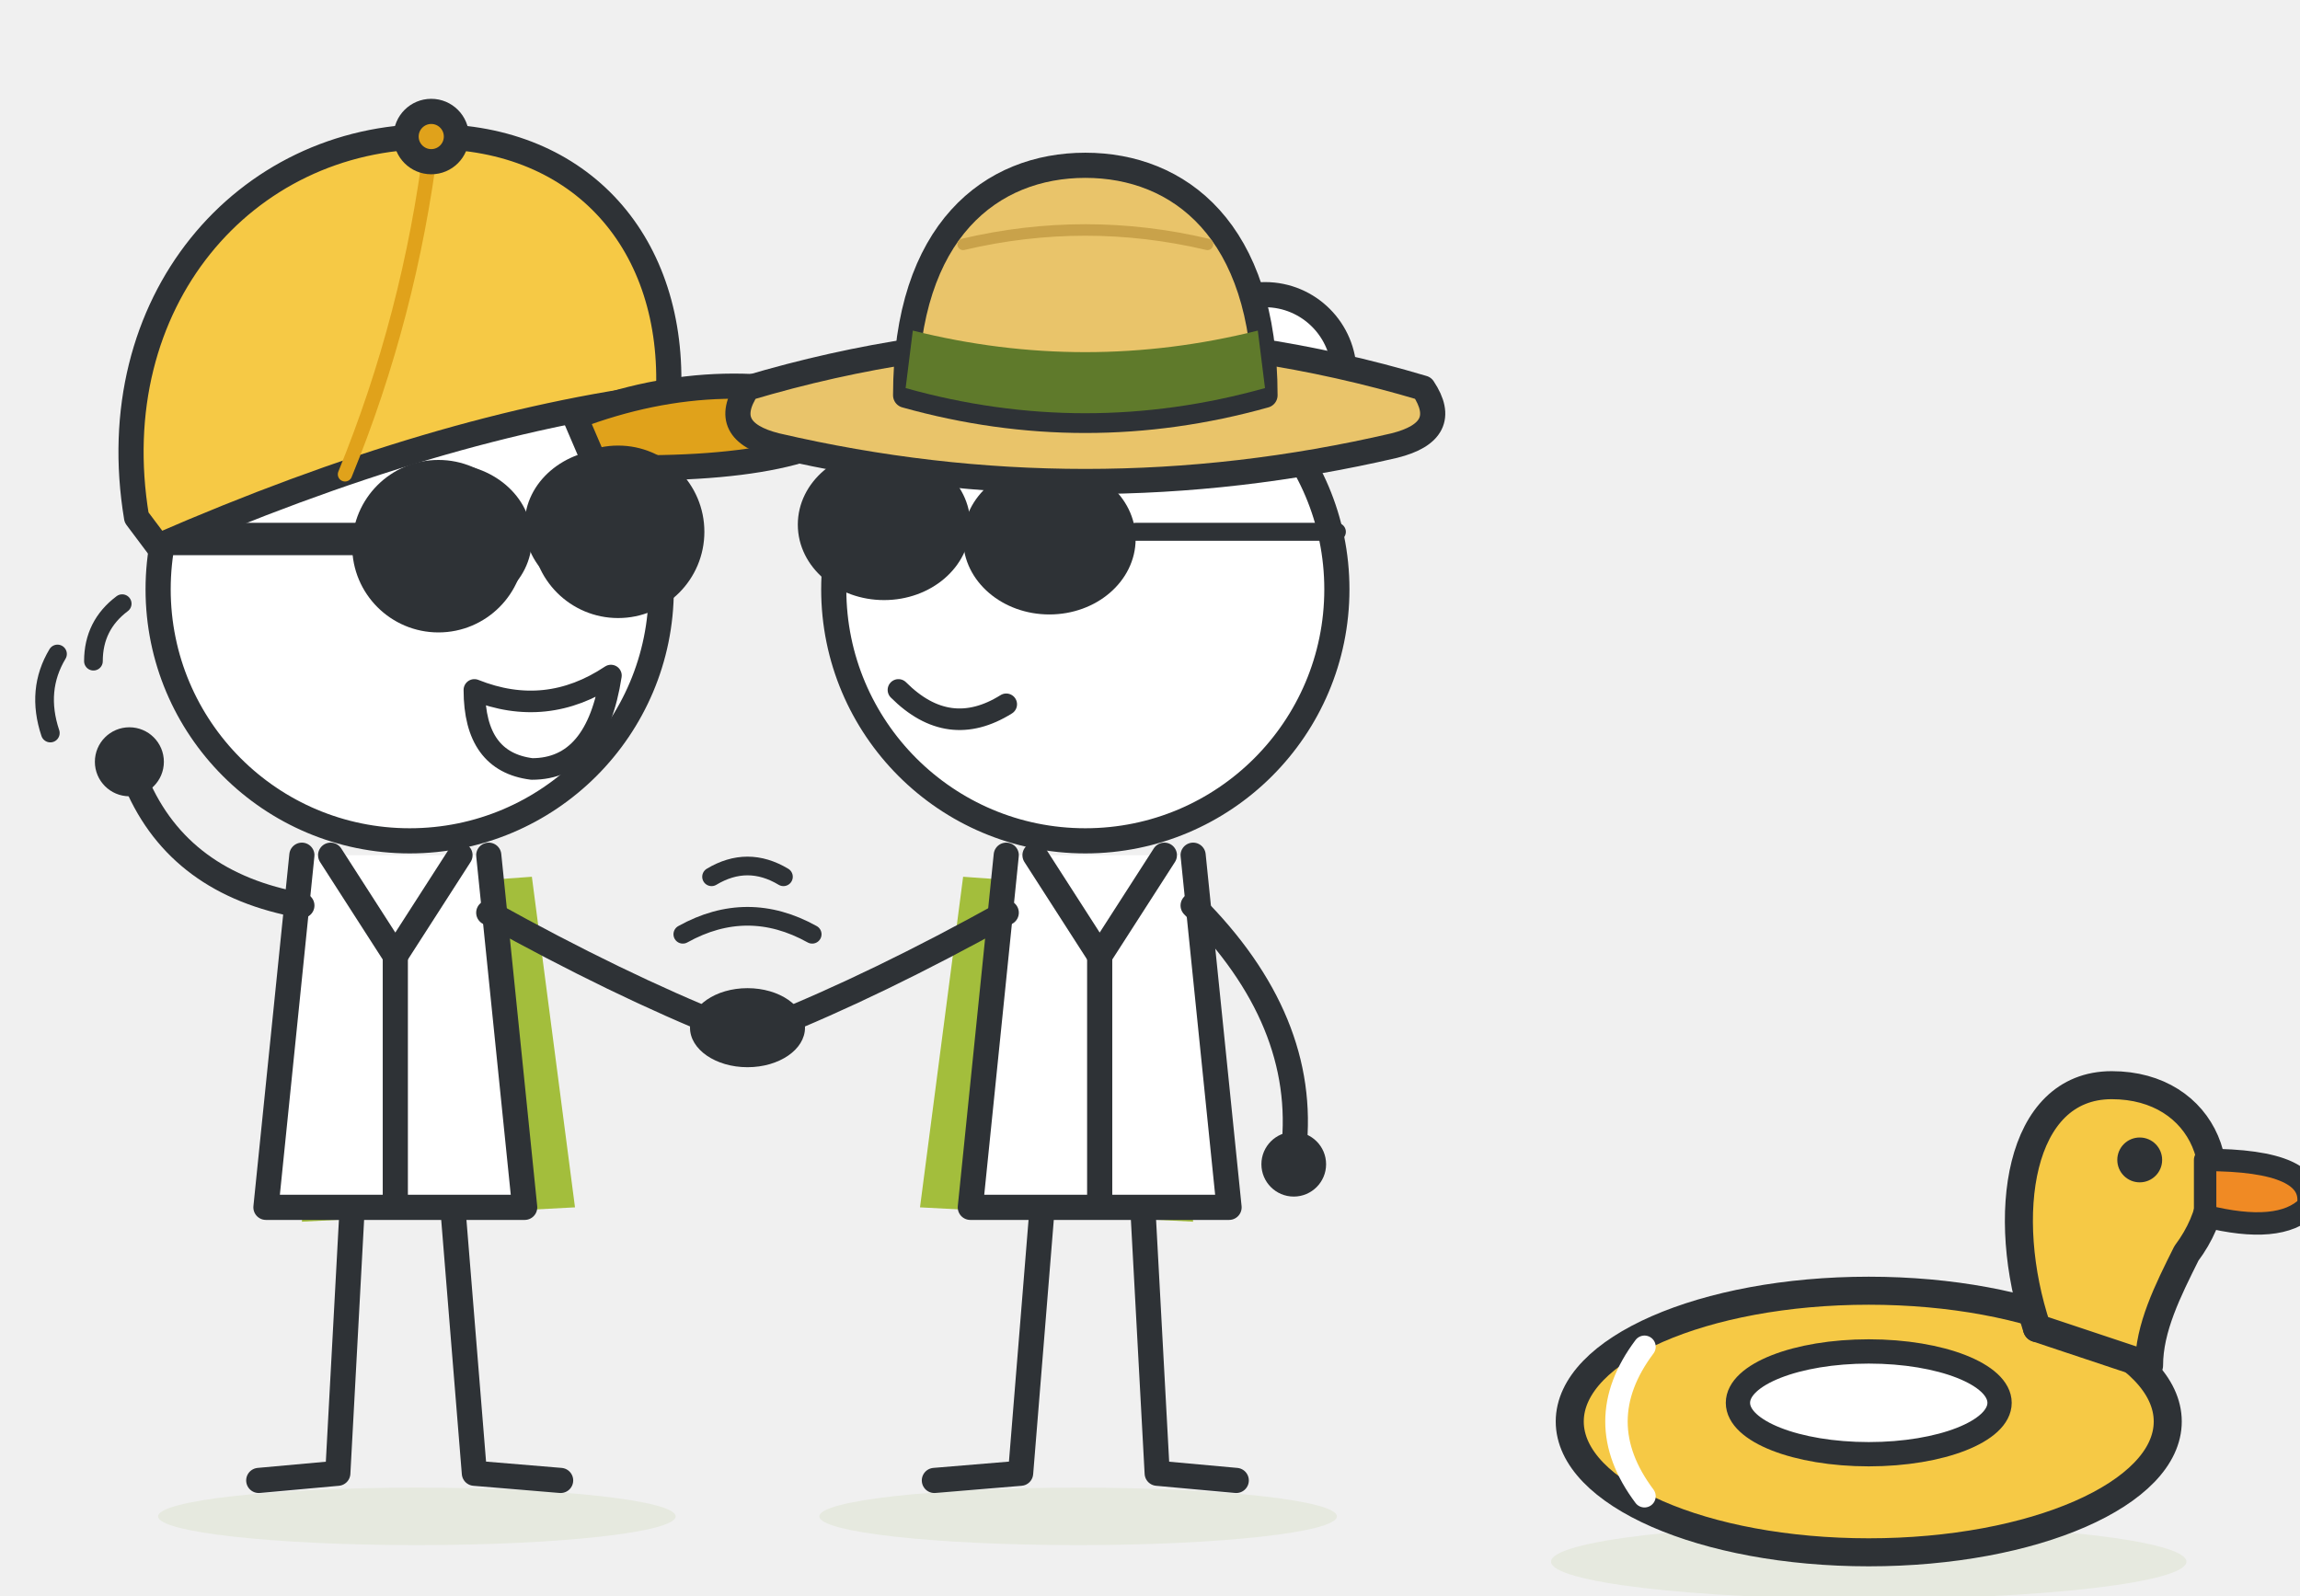
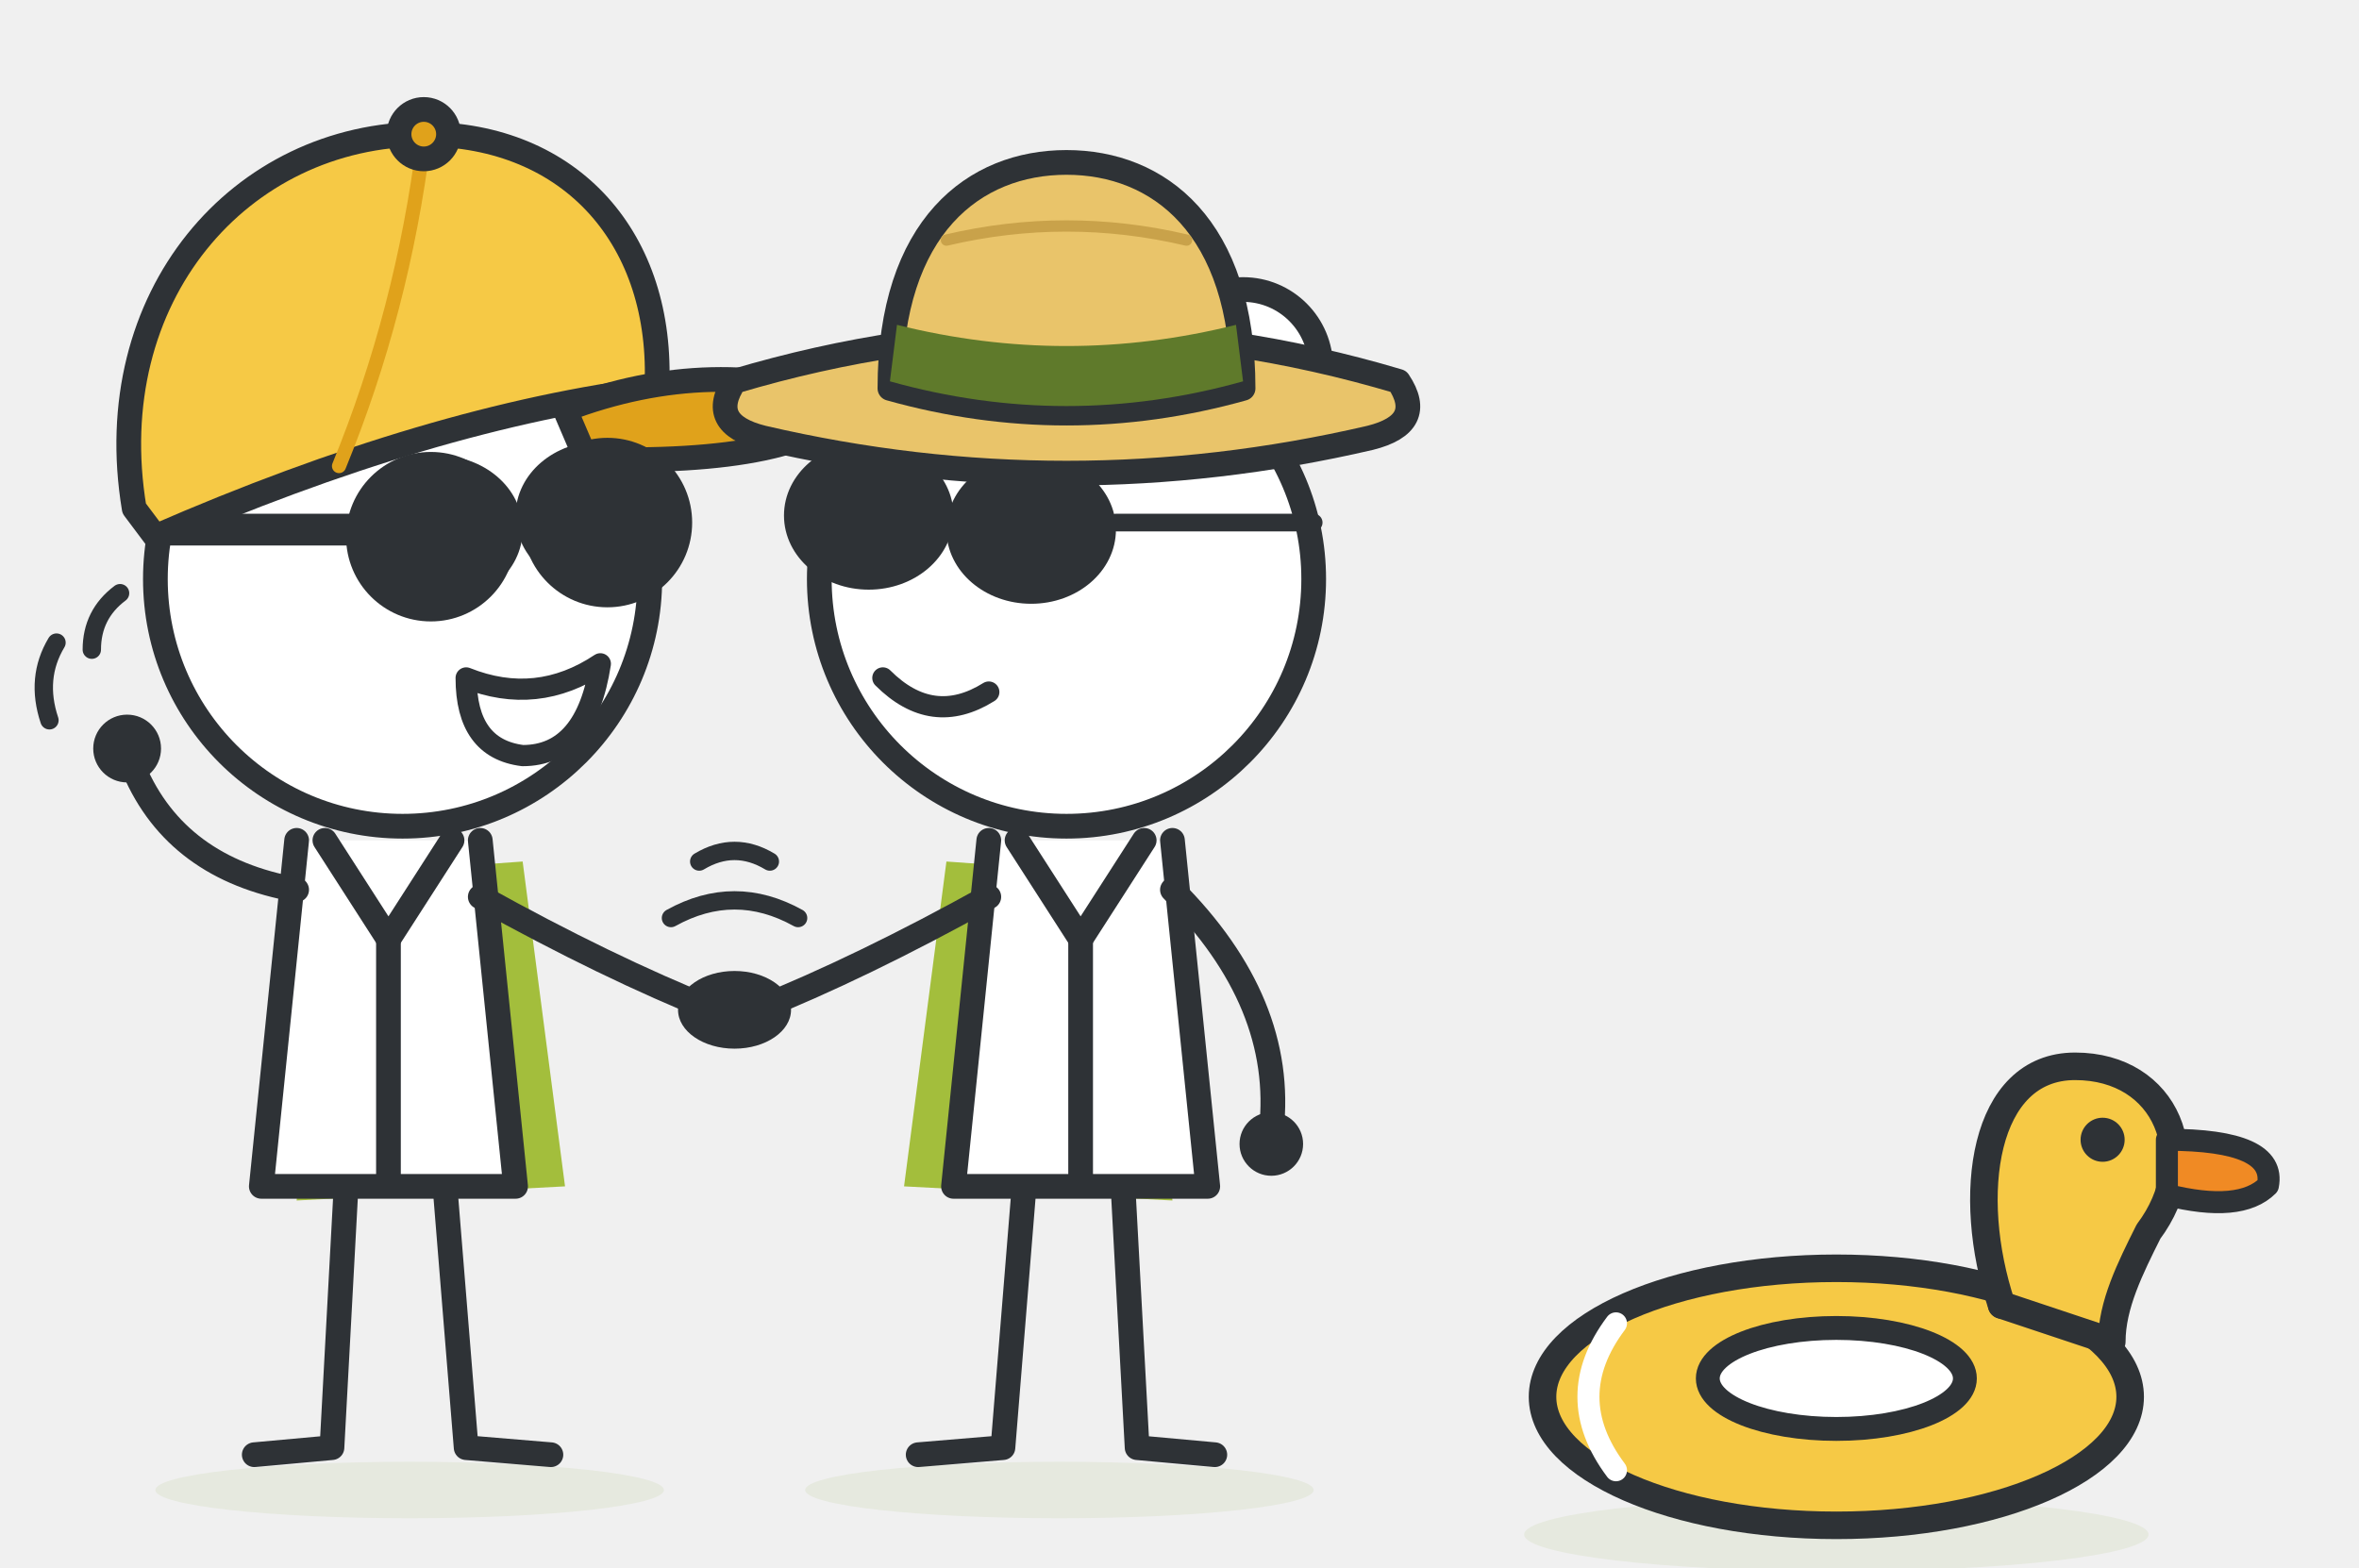
- <svg xmlns="http://www.w3.org/2000/svg" aria-hidden="true" focusable="false" viewBox="38 -10 320 222" fill="none" stroke="#2E3236" stroke-width="3.5" stroke-linecap="round" stroke-linejoin="round">
+ <svg xmlns="http://www.w3.org/2000/svg" aria-hidden="true" focusable="false" viewBox="38 -10 334 222" fill="none" stroke="#2E3236" stroke-width="3.5" stroke-linecap="round" stroke-linejoin="round">
  <ellipse cx="96" cy="201" rx="36" ry="4" fill="#E6E9DF" stroke="none" />
  <path d="M84 114 L112 112 L118 158 L80 160 Z" fill="#A3BE3C" stroke="none" />
  <path d="M87 158 L85 195 L74 196" />
  <path d="M101 158 L104 195 L116 196" />
  <path d="M80 109 L75 158 L111 158 L106 109" fill="#FFFFFF" />
  <path d="M84 109 L93 123 L102 109" />
  <path d="M93 123 L93 157" />
  <circle cx="95" cy="72" r="35" fill="#FFFFFF" />
  <path d="M60 64 L88 64" stroke-width="2.5" />
  <ellipse cx="100" cy="65" rx="10.5" ry="9" fill="#2E3236" stroke-width="3" />
  <ellipse cx="123" cy="63" rx="10.5" ry="9" fill="#2E3236" stroke-width="3" />
  <path d="M110 64 Q112 61.5 114 63" stroke-width="2.5" />
  <path d="M57 62 C52 32 72 9 98 9 C119 9 132 24 131 45 Q99 49 60 66 Z" fill="#F6C945" />
  <path d="M118 48 Q139 40 159 47 Q152 56 121 55 Z" fill="#E0A21B" />
  <path d="M98 10 Q95 34 86 56" stroke="#E0A21B" stroke-width="2" fill="none" />
  <circle cx="98" cy="9" r="3.5" fill="#E0A21B" />
  <path d="M60 66 L88 66" stroke-width="2.5" />
  <circle cx="99" cy="66" r="10.5" fill="#2E3236" stroke-width="3" />
  <circle cx="124" cy="64" r="10.5" fill="#2E3236" stroke-width="3" />
  <path d="M109.5 65 Q111.5 62.5 113.5 64.5" stroke-width="2.5" />
  <circle cx="101" cy="67" r="2.6" fill="#2E3236" stroke="none" />
  <circle cx="125" cy="65" r="2.6" fill="#2E3236" stroke="none" />
  <path d="M104 86 Q114 90 123 84 Q121 97 112 97 Q104 96 104 86 Z" fill="#FFFFFF" stroke-width="3" />
  <g class="bras-poignee">
    <path d="M106 117 Q124 127 139 133" />
  </g>
  <g class="bras-salut">
    <path d="M80 116 Q63 113 57 99" />
    <circle cx="56" cy="96" r="4.8" fill="#2E3236" stroke="none" />
    <path d="M45 92 Q43 86 46 81" stroke-width="2.6" />
    <path d="M51 82 Q51 77 55 74" stroke-width="2.6" />
  </g>
  <g transform="translate(284 0) scale(-1 1)">
    <ellipse cx="96" cy="201" rx="36" ry="4" fill="#E6E9DF" stroke="none" />
    <path d="M84 114 L112 112 L118 158 L80 160 Z" fill="#A3BE3C" stroke="none" />
    <path d="M87 158 L85 195 L74 196" />
    <path d="M101 158 L104 195 L116 196" />
    <path d="M80 109 L75 158 L111 158 L106 109" fill="#FFFFFF" />
    <path d="M84 109 L93 123 L102 109" />
    <path d="M93 123 L93 157" />
    <circle cx="70" cy="42" r="11" fill="#FFFFFF" />
    <circle cx="95" cy="72" r="35" fill="#FFFFFF" />
    <path d="M60 64 L88 64" stroke-width="2.5" />
    <ellipse cx="100" cy="65" rx="10.5" ry="9" fill="#2E3236" stroke-width="3" />
    <ellipse cx="123" cy="63" rx="10.5" ry="9" fill="#2E3236" stroke-width="3" />
    <path d="M110 64 Q112 61.5 114 63" stroke-width="2.5" />
    <path d="M48 44 Q95 30 142 44 Q146 50 138 52 Q95 62 52 52 Q44 50 48 44 Z" fill="#E9C46A" />
    <path d="M70 45 C70 22 82 13 95 13 C108 13 120 22 120 45 Q95 52 70 45 Z" fill="#E9C46A" />
    <path d="M71 36 Q95 42 119 36 L120 44 Q95 51 70 44 Z" fill="#5F7A2B" stroke="none" />
    <path d="M78 24 Q95 20 112 24" stroke="#C9A24A" stroke-width="1.6" />
    <circle cx="100" cy="64" r="3.3" fill="#2E3236" stroke="none" />
    <circle cx="120" cy="62" r="3.3" fill="#2E3236" stroke="none" />
    <path d="M106 88 Q114 93 121 86" stroke-width="3" />
    <g class="bras-poignee">
      <path d="M106 117 Q124 127 139 133" />
    </g>
    <path d="M80 116 Q64 132 66 150" />
    <circle cx="66" cy="152" r="4.5" fill="#2E3236" stroke="none" />
  </g>
  <g class="poignee">
    <ellipse cx="142" cy="133" rx="8" ry="5.5" fill="#2E3236" stroke="none" />
    <path d="M133 120 Q142 115 151 120" stroke-width="2.6" />
    <path d="M137 112 Q142 109 147 112" stroke-width="2.6" />
  </g>
  <g class="bouee" transform="translate(298 206) scale(1.3) translate(-298 -206)">
    <ellipse cx="298" cy="207" rx="34" ry="4" fill="#E6E9DF" stroke="none" />
    <ellipse cx="298" cy="192" rx="32" ry="14" fill="#F6C945" stroke="#2E3236" stroke-width="3" />
    <ellipse cx="298" cy="190" rx="14" ry="5.5" fill="#FFFFFF" stroke="#2E3236" stroke-width="2.6" />
    <path d="M274 184 Q268 192 274 200" stroke="#FFFFFF" stroke-width="2.4" fill="none" />
    <path d="M316 182 C314 170 318 162 324 160" stroke="#2E3236" stroke-width="3" fill="none" />
    <path d="M316 182 C312 170 314 156 324 156 C334 156 338 166 332 174 C330 178 328 182 328 186 Z" fill="#F6C945" stroke="#2E3236" stroke-width="3" />
    <path d="M334 164 Q346 164 345 169 Q342 172 334 170 Z" fill="#F08A24" stroke="#2E3236" stroke-width="2.4" />
    <circle cx="327" cy="164" r="2.4" fill="#2E3236" stroke="none" />
  </g>
</svg>
